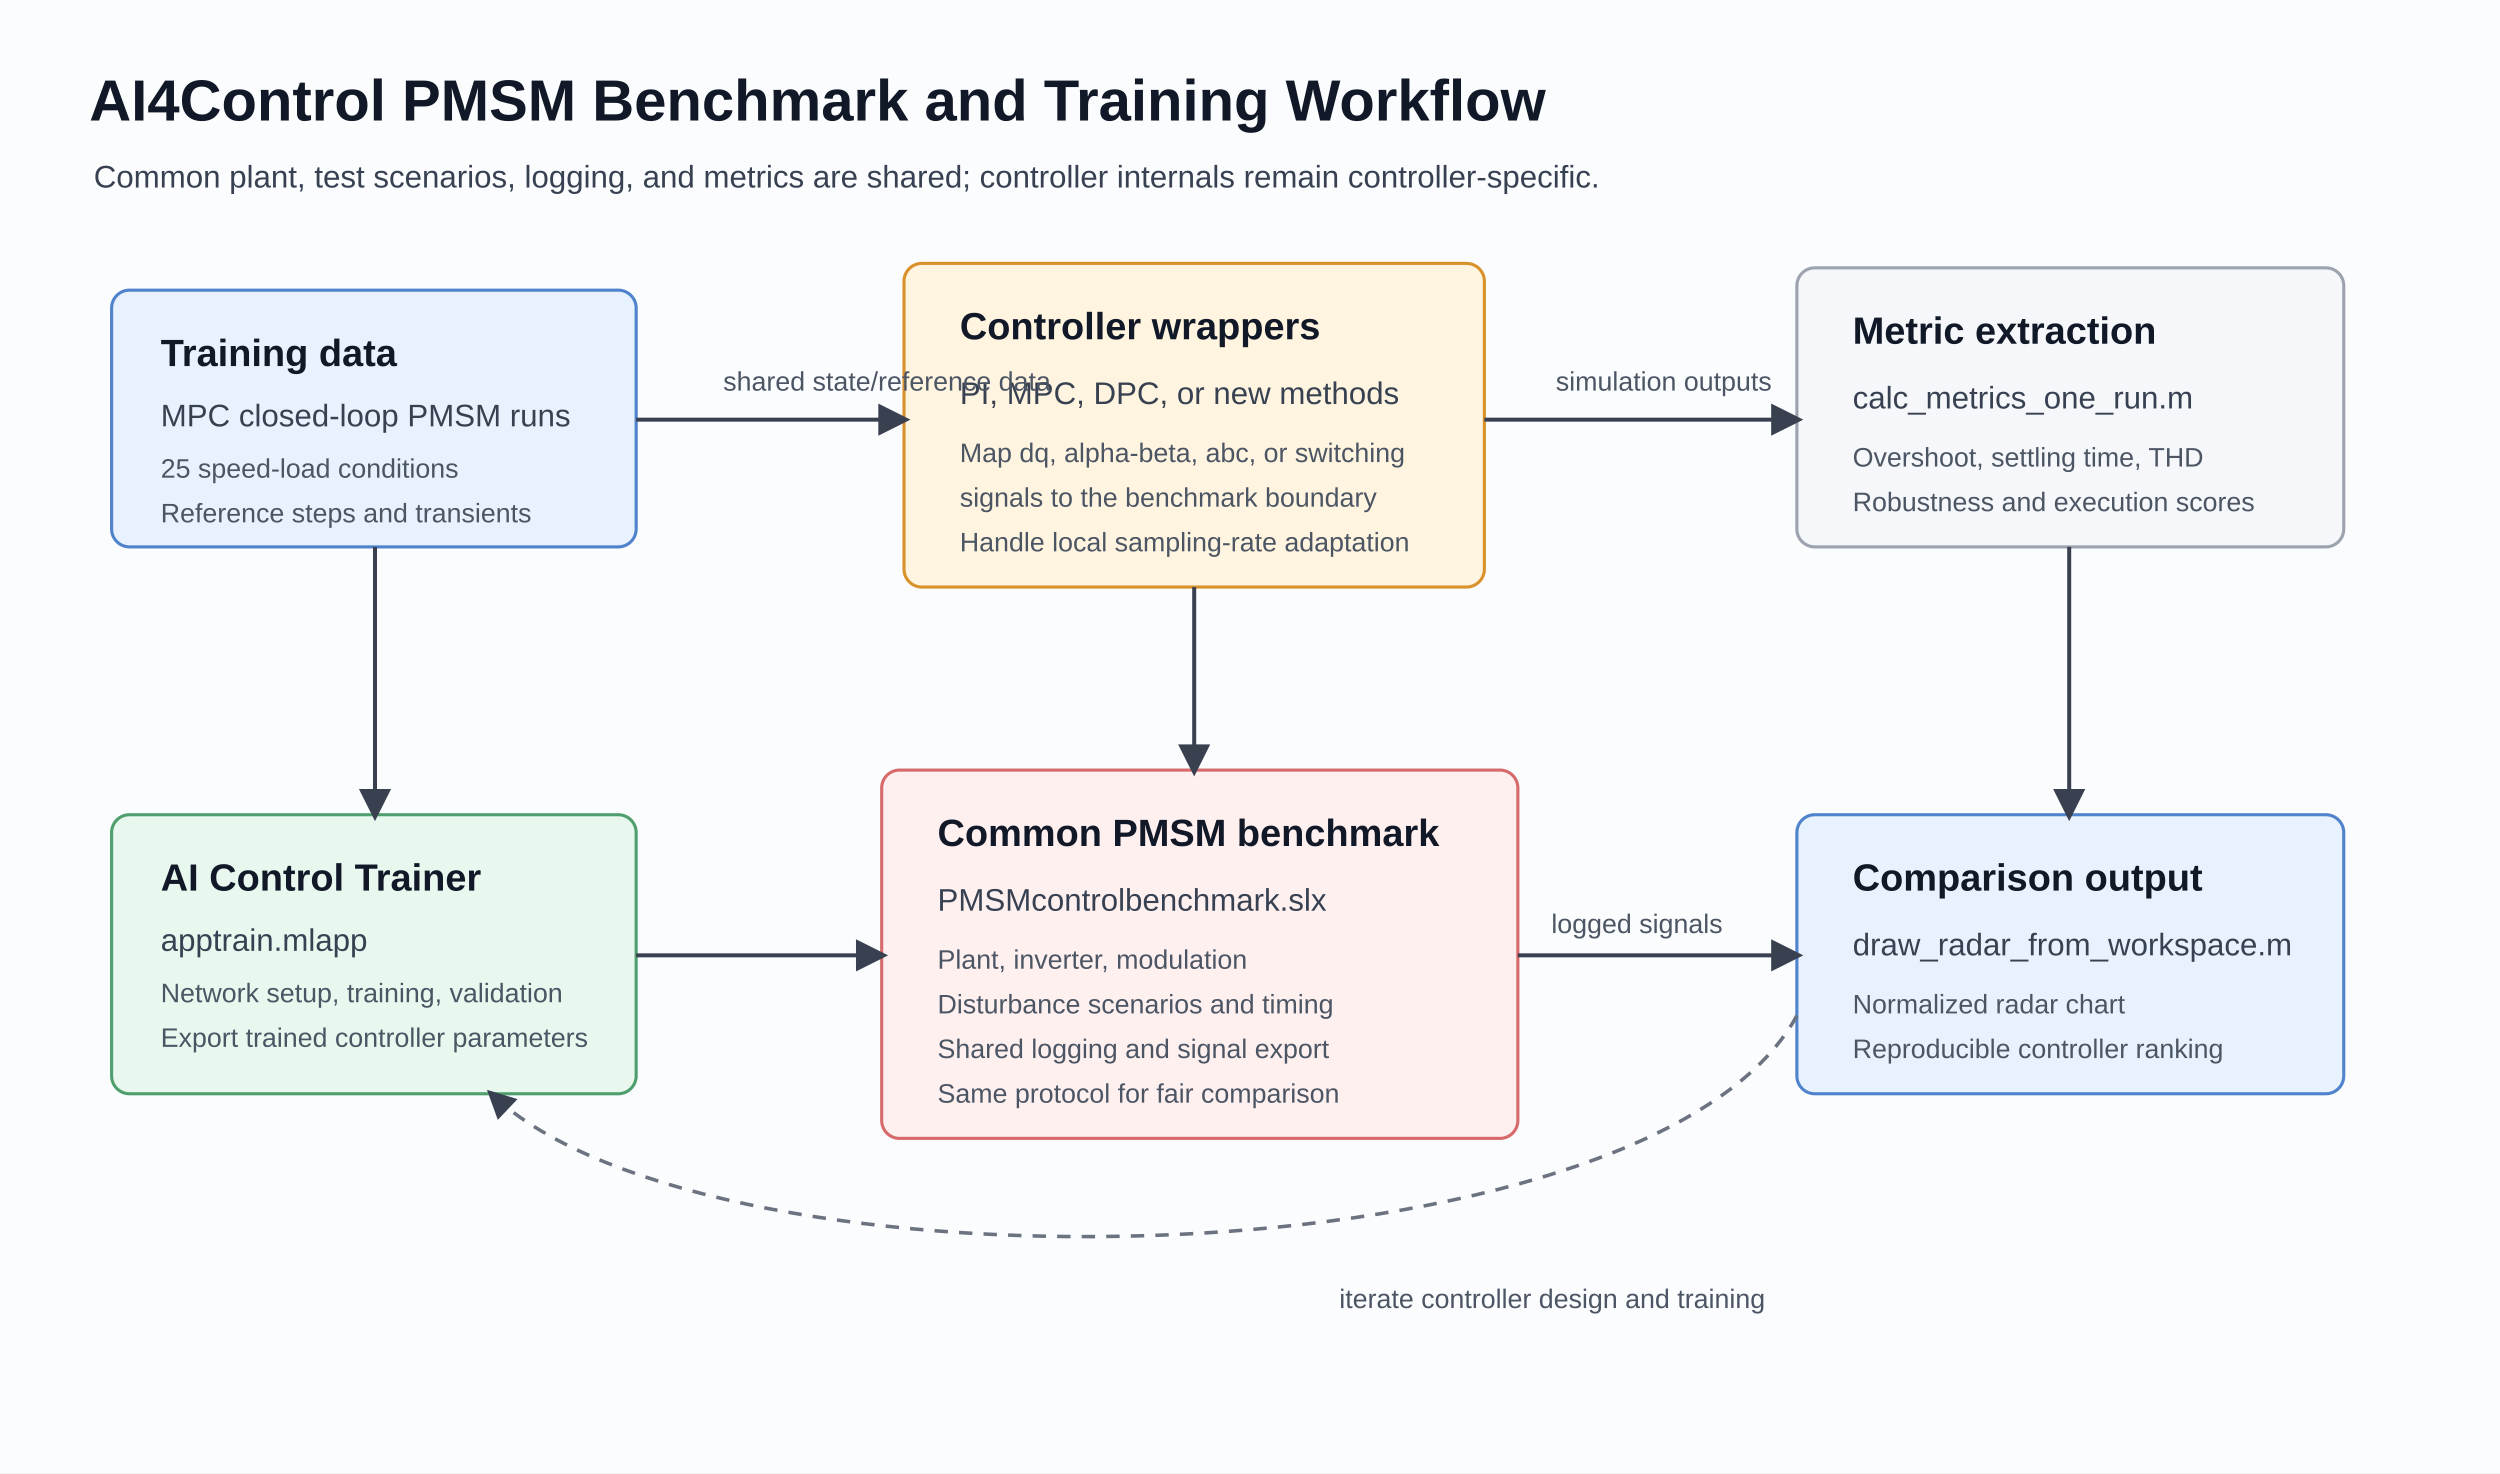
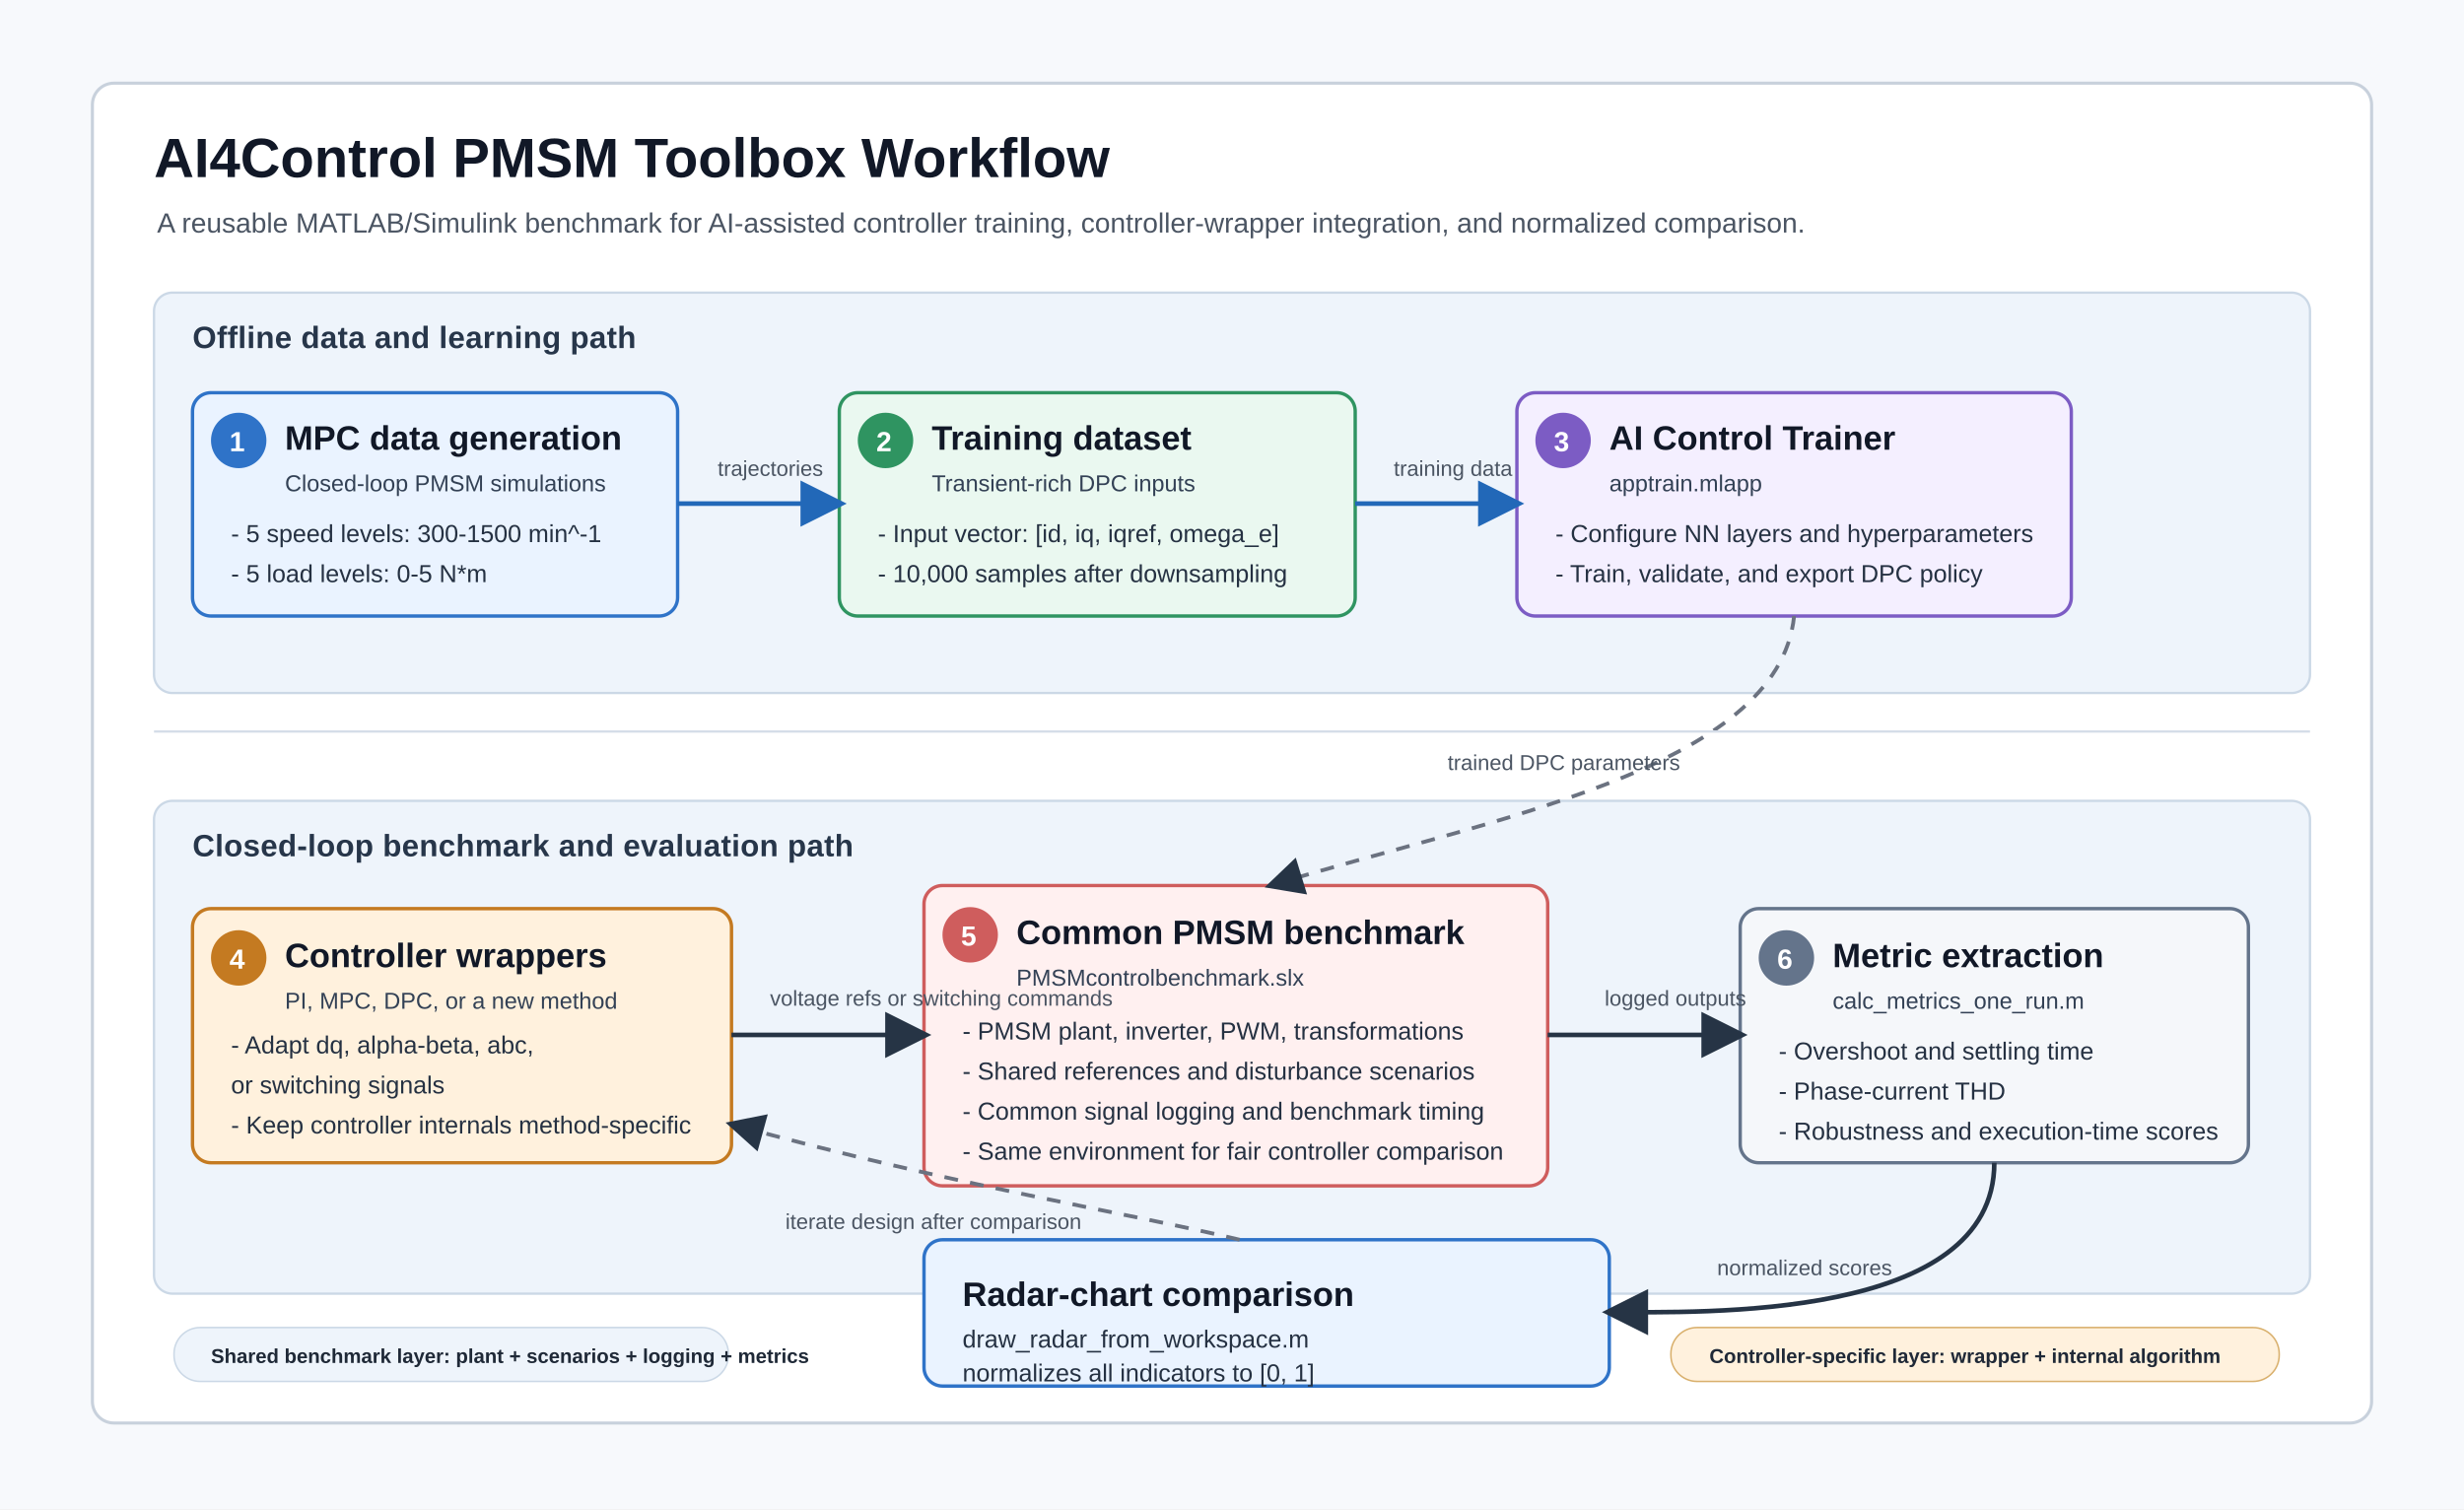
- <svg xmlns="http://www.w3.org/2000/svg" width="1120" height="660" viewBox="0 0 1120 660" role="img" aria-labelledby="title desc">
+ <svg xmlns="http://www.w3.org/2000/svg" width="1600" height="980" viewBox="0 0 1600 980" role="img" aria-labelledby="title desc">
  <defs>
-     <marker id="arrow" viewBox="0 0 10 10" refX="8" refY="5" markerWidth="8" markerHeight="8" orient="auto-start-reverse">
-       <path d="M 0 0 L 10 5 L 0 10 z" fill="#394150" />
+     <marker id="arrow-dark" viewBox="0 0 10 10" refX="8.4" refY="5" markerWidth="10" markerHeight="10" orient="auto">
+       <path d="M 0 0 L 10 5 L 0 10 z" fill="#263445" />
+     </marker>
+     <marker id="arrow-blue" viewBox="0 0 10 10" refX="8.4" refY="5" markerWidth="10" markerHeight="10" orient="auto">
+       <path d="M 0 0 L 10 5 L 0 10 z" fill="#2268b8" />
    </marker>
    <style>
-       .title { font: 700 26px Arial, sans-serif; fill: #111827; }
-       .label { font: 700 17px Arial, sans-serif; fill: #111827; }
-       .small { font: 14px Arial, sans-serif; fill: #374151; }
-       .tiny { font: 12px Arial, sans-serif; fill: #4b5563; }
-       .box { fill: #ffffff; stroke: #9ca3af; stroke-width: 1.4; rx: 8; }
-       .blue { fill: #e8f2ff; stroke: #4f83cc; }
-       .green { fill: #e9f8ef; stroke: #4f9f6e; }
-       .amber { fill: #fff4df; stroke: #d9912c; }
-       .red { fill: #fff0f0; stroke: #d76a6a; }
-       .gray { fill: #f5f7fa; stroke: #9ca3af; }
-       .line { fill: none; stroke: #394150; stroke-width: 1.8; marker-end: url(#arrow); }
-       .dash { fill: none; stroke: #6b7280; stroke-width: 1.6; stroke-dasharray: 6 5; marker-end: url(#arrow); }
+       .page { fill: #f7f9fc; }
+       .panel { fill: #ffffff; stroke: #c8d1dc; stroke-width: 2; rx: 14; }
+       .lane { fill: #eef4fb; stroke: #cbd8e6; stroke-width: 1.5; rx: 12; }
+       .title { font: 700 36px Arial, sans-serif; fill: #111827; }
+       .subtitle { font: 18px Arial, sans-serif; fill: #4b5563; }
+       .lane-title { font: 700 20px Arial, sans-serif; fill: #27364a; letter-spacing: .2px; }
+       .box-title { font: 700 22px Arial, sans-serif; fill: #111827; }
+       .box-subtitle { font: 15px Arial, sans-serif; fill: #334155; }
+       .body { font: 16px Arial, sans-serif; fill: #253142; }
+       .small { font: 14px Arial, sans-serif; fill: #4b5563; }
+       .tag { font: 700 13px Arial, sans-serif; fill: #1f2937; }
+       .step { font: 700 18px Arial, sans-serif; fill: #ffffff; }
+       .box { fill: #ffffff; stroke-width: 2.2; rx: 12; }
+       .blue { stroke: #2f73c8; fill: #eaf3ff; }
+       .green { stroke: #2f9461; fill: #eaf8f0; }
+       .orange { stroke: #c47a21; fill: #fff1dd; }
+       .red { stroke: #cf5d5d; fill: #fff0f0; }
+       .gray { stroke: #64748b; fill: #f5f7fa; }
+       .purple { stroke: #7c5cc4; fill: #f4efff; }
+       .line { fill: none; stroke: #263445; stroke-width: 3; marker-end: url(#arrow-dark); }
+       .line-blue { fill: none; stroke: #2268b8; stroke-width: 3; marker-end: url(#arrow-blue); }
+       .line-dash { fill: none; stroke: #6b7280; stroke-width: 2.5; stroke-dasharray: 9 8; marker-end: url(#arrow-dark); }
+       .divider { stroke: #d5dde8; stroke-width: 1.5; }
    </style>
  </defs>
-   <rect x="0" y="0" width="1120" height="660" fill="#fbfcfe" />
-   <text x="40" y="54" class="title">AI4Control PMSM Benchmark and Training Workflow</text>
-   <text x="42" y="84" class="small">Common plant, test scenarios, logging, and metrics are shared; controller internals remain controller-specific.</text>
-   <rect x="50" y="130" width="235" height="115" class="box blue" />
-   <text x="72" y="164" class="label">Training data</text>
-   <text x="72" y="191" class="small">MPC closed-loop PMSM runs</text>
-   <text x="72" y="214" class="tiny">25 speed-load conditions</text>
-   <text x="72" y="234" class="tiny">Reference steps and transients</text>
-   <rect x="50" y="365" width="235" height="125" class="box green" />
-   <text x="72" y="399" class="label">AI Control Trainer</text>
-   <text x="72" y="426" class="small">apptrain.mlapp</text>
-   <text x="72" y="449" class="tiny">Network setup, training, validation</text>
-   <text x="72" y="469" class="tiny">Export trained controller parameters</text>
-   <rect x="405" y="118" width="260" height="145" class="box amber" />
-   <text x="430" y="152" class="label">Controller wrappers</text>
-   <text x="430" y="181" class="small">PI, MPC, DPC, or new methods</text>
-   <text x="430" y="207" class="tiny">Map dq, alpha-beta, abc, or switching</text>
-   <text x="430" y="227" class="tiny">signals to the benchmark boundary</text>
-   <text x="430" y="247" class="tiny">Handle local sampling-rate adaptation</text>
-   <rect x="395" y="345" width="285" height="165" class="box red" />
-   <text x="420" y="379" class="label">Common PMSM benchmark</text>
-   <text x="420" y="408" class="small">PMSMcontrolbenchmark.slx</text>
-   <text x="420" y="434" class="tiny">Plant, inverter, modulation</text>
-   <text x="420" y="454" class="tiny">Disturbance scenarios and timing</text>
-   <text x="420" y="474" class="tiny">Shared logging and signal export</text>
-   <text x="420" y="494" class="tiny">Same protocol for fair comparison</text>
-   <rect x="805" y="120" width="245" height="125" class="box gray" />
-   <text x="830" y="154" class="label">Metric extraction</text>
-   <text x="830" y="183" class="small">calc_metrics_one_run.m</text>
-   <text x="830" y="209" class="tiny">Overshoot, settling time, THD</text>
-   <text x="830" y="229" class="tiny">Robustness and execution scores</text>
-   <rect x="805" y="365" width="245" height="125" class="box blue" />
-   <text x="830" y="399" class="label">Comparison output</text>
-   <text x="830" y="428" class="small">draw_radar_from_workspace.m</text>
-   <text x="830" y="454" class="tiny">Normalized radar chart</text>
-   <text x="830" y="474" class="tiny">Reproducible controller ranking</text>
-   <path d="M 285 188 C 330 188 355 188 405 188" class="line" />
-   <path d="M 168 245 C 168 300 168 325 168 365" class="line" />
-   <path d="M 285 428 C 335 428 350 428 395 428" class="line" />
-   <path d="M 535 263 C 535 300 535 315 535 345" class="line" />
-   <path d="M 680 428 C 735 428 760 428 805 428" class="line" />
-   <path d="M 927 245 C 927 295 927 325 927 365" class="line" />
-   <path d="M 665 188 C 720 188 755 188 805 188" class="line" />
-   <path d="M 805 455 C 740 575 320 585 220 490" class="dash" />
-   <text x="324" y="175" class="tiny">shared state/reference data</text>
-   <text x="697" y="175" class="tiny">simulation outputs</text>
-   <text x="695" y="418" class="tiny">logged signals</text>
-   <text x="600" y="586" class="tiny">iterate controller design and training</text>
+   <rect class="page" x="0" y="0" width="1600" height="980" />
+   <rect class="panel" x="60" y="54" width="1480" height="870" />
+   <text class="title" x="100" y="115">AI4Control PMSM Toolbox Workflow</text>
+   <text class="subtitle" x="102" y="151">A reusable MATLAB/Simulink benchmark for AI-assisted controller training, controller-wrapper integration, and normalized comparison.</text>
+   <rect class="lane" x="100" y="190" width="1400" height="260" />
+   <text class="lane-title" x="125" y="226">Offline data and learning path</text>
+   <rect class="lane" x="100" y="520" width="1400" height="320" />
+   <text class="lane-title" x="125" y="556">Closed-loop benchmark and evaluation path</text>
+   <rect class="box blue" x="125" y="255" width="315" height="145" />
+   <circle cx="155" cy="286" r="18" fill="#2f73c8" />
+   <text class="step" x="149" y="293">1</text>
+   <text class="box-title" x="185" y="292">MPC data generation</text>
+   <text class="box-subtitle" x="185" y="319">Closed-loop PMSM simulations</text>
+   <text class="body" x="150" y="352">- 5 speed levels: 300-1500 min^-1</text>
+   <text class="body" x="150" y="378">- 5 load levels: 0-5 N*m</text>
+   <rect class="box green" x="545" y="255" width="335" height="145" />
+   <circle cx="575" cy="286" r="18" fill="#2f9461" />
+   <text class="step" x="569" y="293">2</text>
+   <text class="box-title" x="605" y="292">Training dataset</text>
+   <text class="box-subtitle" x="605" y="319">Transient-rich DPC inputs</text>
+   <text class="body" x="570" y="352">- Input vector: [id, iq, iqref, omega_e]</text>
+   <text class="body" x="570" y="378">- 10,000 samples after downsampling</text>
+   <rect class="box purple" x="985" y="255" width="360" height="145" />
+   <circle cx="1015" cy="286" r="18" fill="#7c5cc4" />
+   <text class="step" x="1009" y="293">3</text>
+   <text class="box-title" x="1045" y="292">AI Control Trainer</text>
+   <text class="box-subtitle" x="1045" y="319">apptrain.mlapp</text>
+   <text class="body" x="1010" y="352">- Configure NN layers and hyperparameters</text>
+   <text class="body" x="1010" y="378">- Train, validate, and export DPC policy</text>
+   <path class="line-blue" d="M 440 327 L 545 327" />
+   <text class="small" x="466" y="309">trajectories</text>
+   <path class="line-blue" d="M 880 327 L 985 327" />
+   <text class="small" x="905" y="309">training data</text>
+   <rect class="box orange" x="125" y="590" width="350" height="165" />
+   <circle cx="155" cy="622" r="18" fill="#c47a21" />
+   <text class="step" x="149" y="629">4</text>
+   <text class="box-title" x="185" y="628">Controller wrappers</text>
+   <text class="box-subtitle" x="185" y="655">PI, MPC, DPC, or a new method</text>
+   <text class="body" x="150" y="684">- Adapt dq, alpha-beta, abc,</text>
+   <text class="body" x="150" y="710">  or switching signals</text>
+   <text class="body" x="150" y="736">- Keep controller internals method-specific</text>
+   <rect class="box red" x="600" y="575" width="405" height="195" />
+   <circle cx="630" cy="607" r="18" fill="#cf5d5d" />
+   <text class="step" x="624" y="614">5</text>
+   <text class="box-title" x="660" y="613">Common PMSM benchmark</text>
+   <text class="box-subtitle" x="660" y="640">PMSMcontrolbenchmark.slx</text>
+   <text class="body" x="625" y="675">- PMSM plant, inverter, PWM, transformations</text>
+   <text class="body" x="625" y="701">- Shared references and disturbance scenarios</text>
+   <text class="body" x="625" y="727">- Common signal logging and benchmark timing</text>
+   <text class="body" x="625" y="753">- Same environment for fair controller comparison</text>
+   <rect class="box gray" x="1130" y="590" width="330" height="165" />
+   <circle cx="1160" cy="622" r="18" fill="#64748b" />
+   <text class="step" x="1154" y="629">6</text>
+   <text class="box-title" x="1190" y="628">Metric extraction</text>
+   <text class="box-subtitle" x="1190" y="655">calc_metrics_one_run.m</text>
+   <text class="body" x="1155" y="688">- Overshoot and settling time</text>
+   <text class="body" x="1155" y="714">- Phase-current THD</text>
+   <text class="body" x="1155" y="740">- Robustness and execution-time scores</text>
+   <rect class="box blue" x="600" y="805" width="445" height="95" />
+   <text class="box-title" x="625" y="848">Radar-chart comparison</text>
+   <text class="body" x="625" y="875">draw_radar_from_workspace.m</text>
+   <text class="body" x="625" y="897">normalizes all indicators to [0, 1]</text>
+   <path class="line" d="M 475 672 L 600 672" />
+   <text class="small" x="500" y="653">voltage refs or switching commands</text>
+   <path class="line" d="M 1005 672 L 1130 672" />
+   <text class="small" x="1042" y="653">logged outputs</text>
+   <path class="line" d="M 1295 755 C 1295 858 1105 852 1045 852" />
+   <text class="small" x="1115" y="828">normalized scores</text>
+   <path class="line-dash" d="M 1165 400 C 1155 500 965 532 825 575" />
+   <text class="small" x="940" y="500">trained DPC parameters</text>
+   <path class="line-dash" d="M 805 805 C 735 788 620 770 475 730" />
+   <text class="small" x="510" y="798">iterate design after comparison</text>
+   <line class="divider" x1="100" y1="475" x2="1500" y2="475" />
+   <rect x="113" y="862" width="360" height="35" rx="17" fill="#eef4fb" stroke="#cbd8e6" />
+   <text class="tag" x="137" y="885">Shared benchmark layer: plant + scenarios + logging + metrics</text>
+   <rect x="1085" y="862" width="395" height="35" rx="17" fill="#fff1dd" stroke="#d9b06d" />
+   <text class="tag" x="1110" y="885">Controller-specific layer: wrapper + internal algorithm</text>
</svg>
